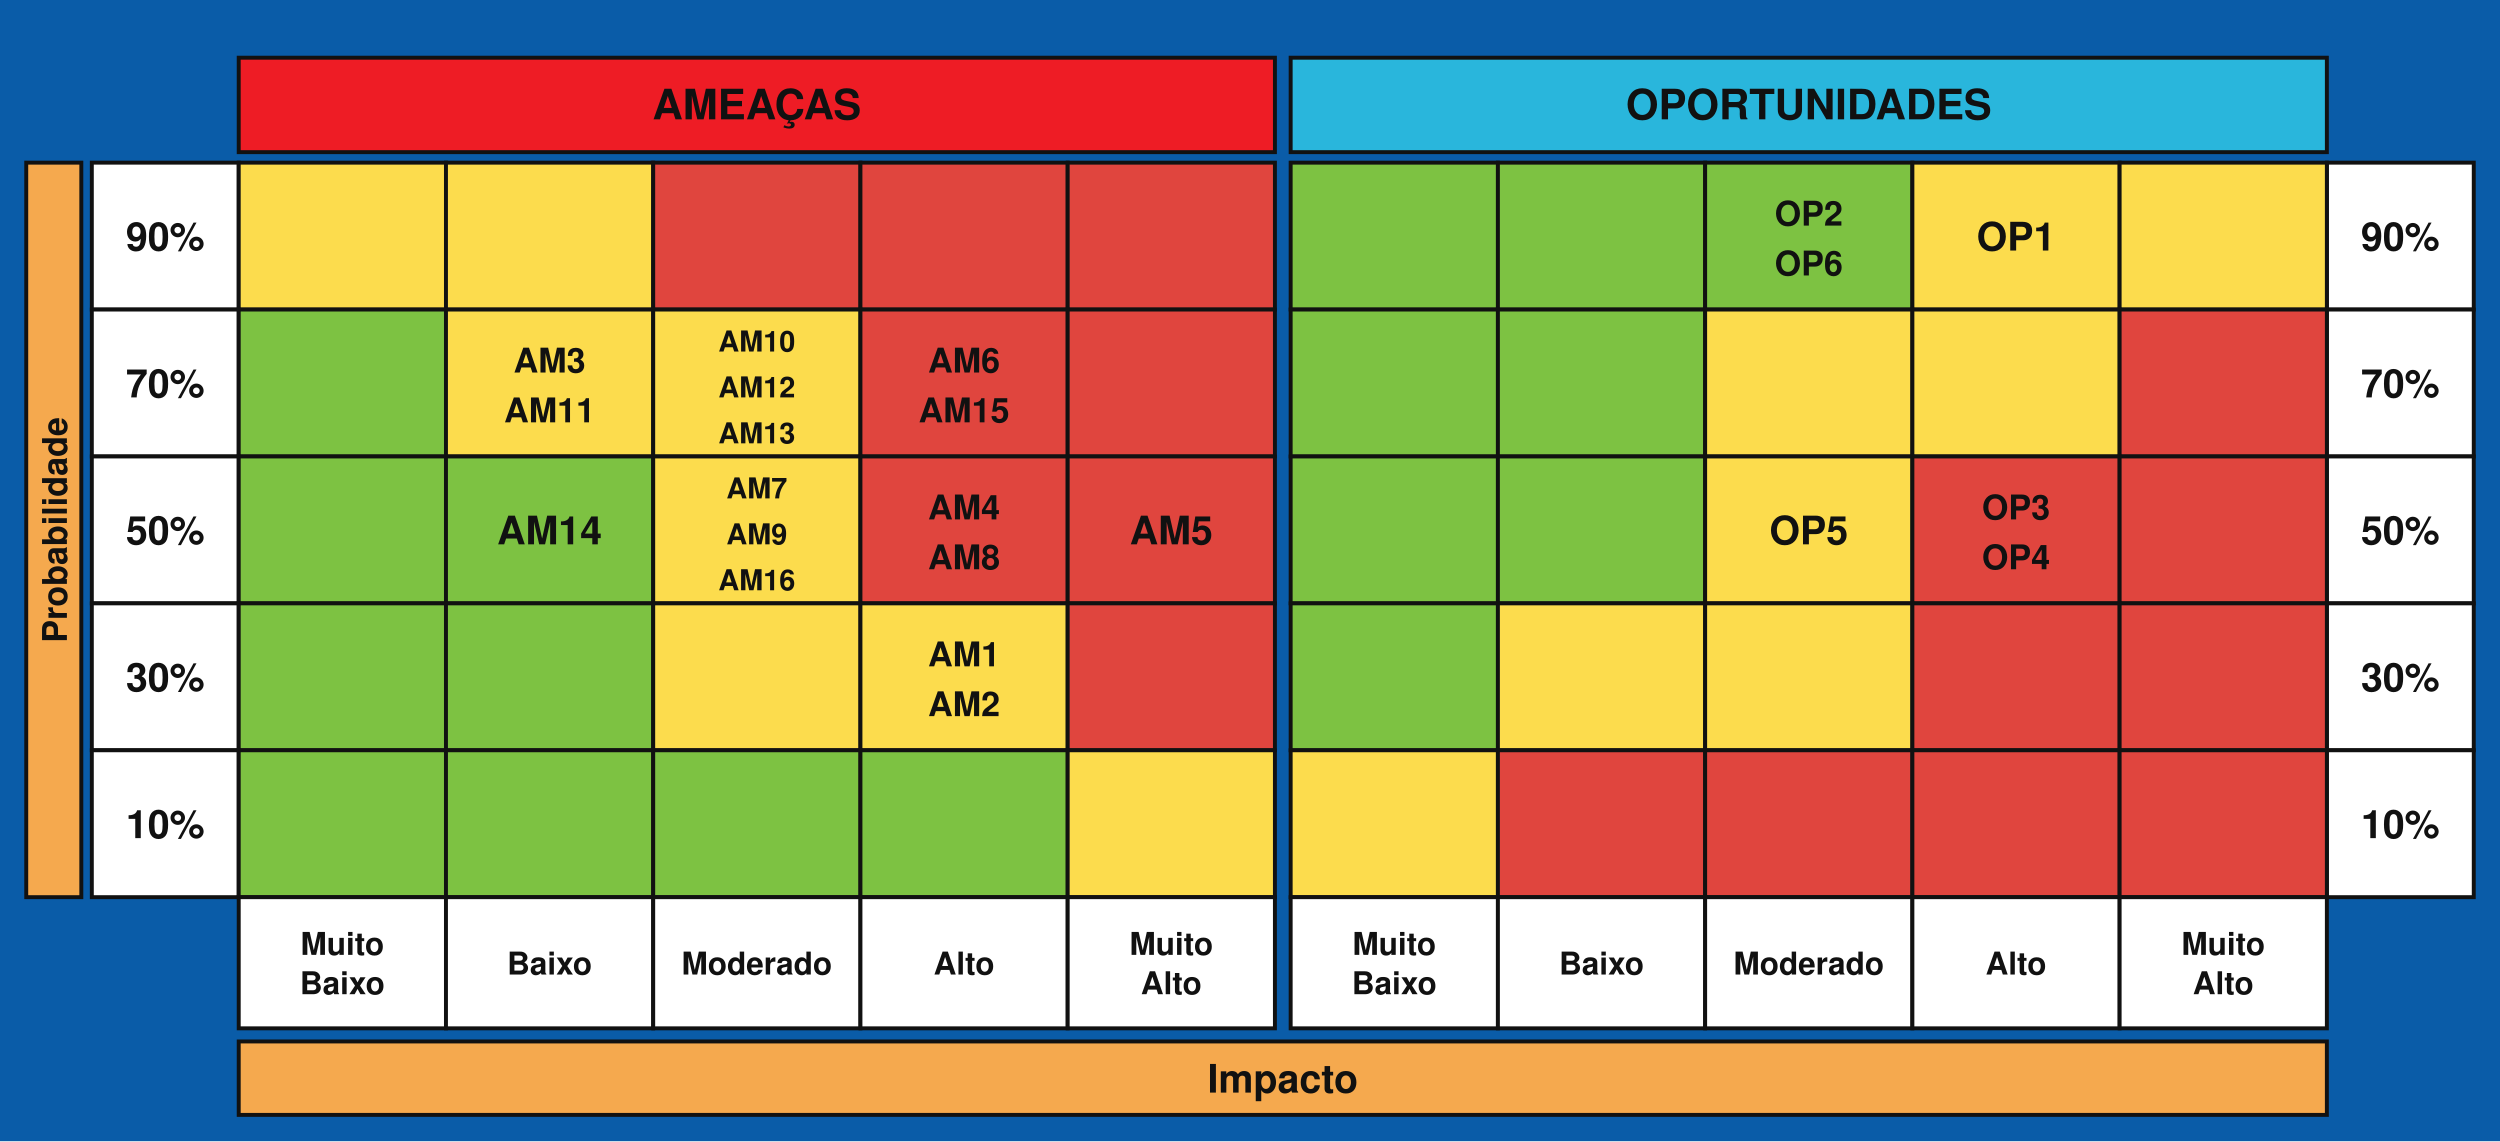
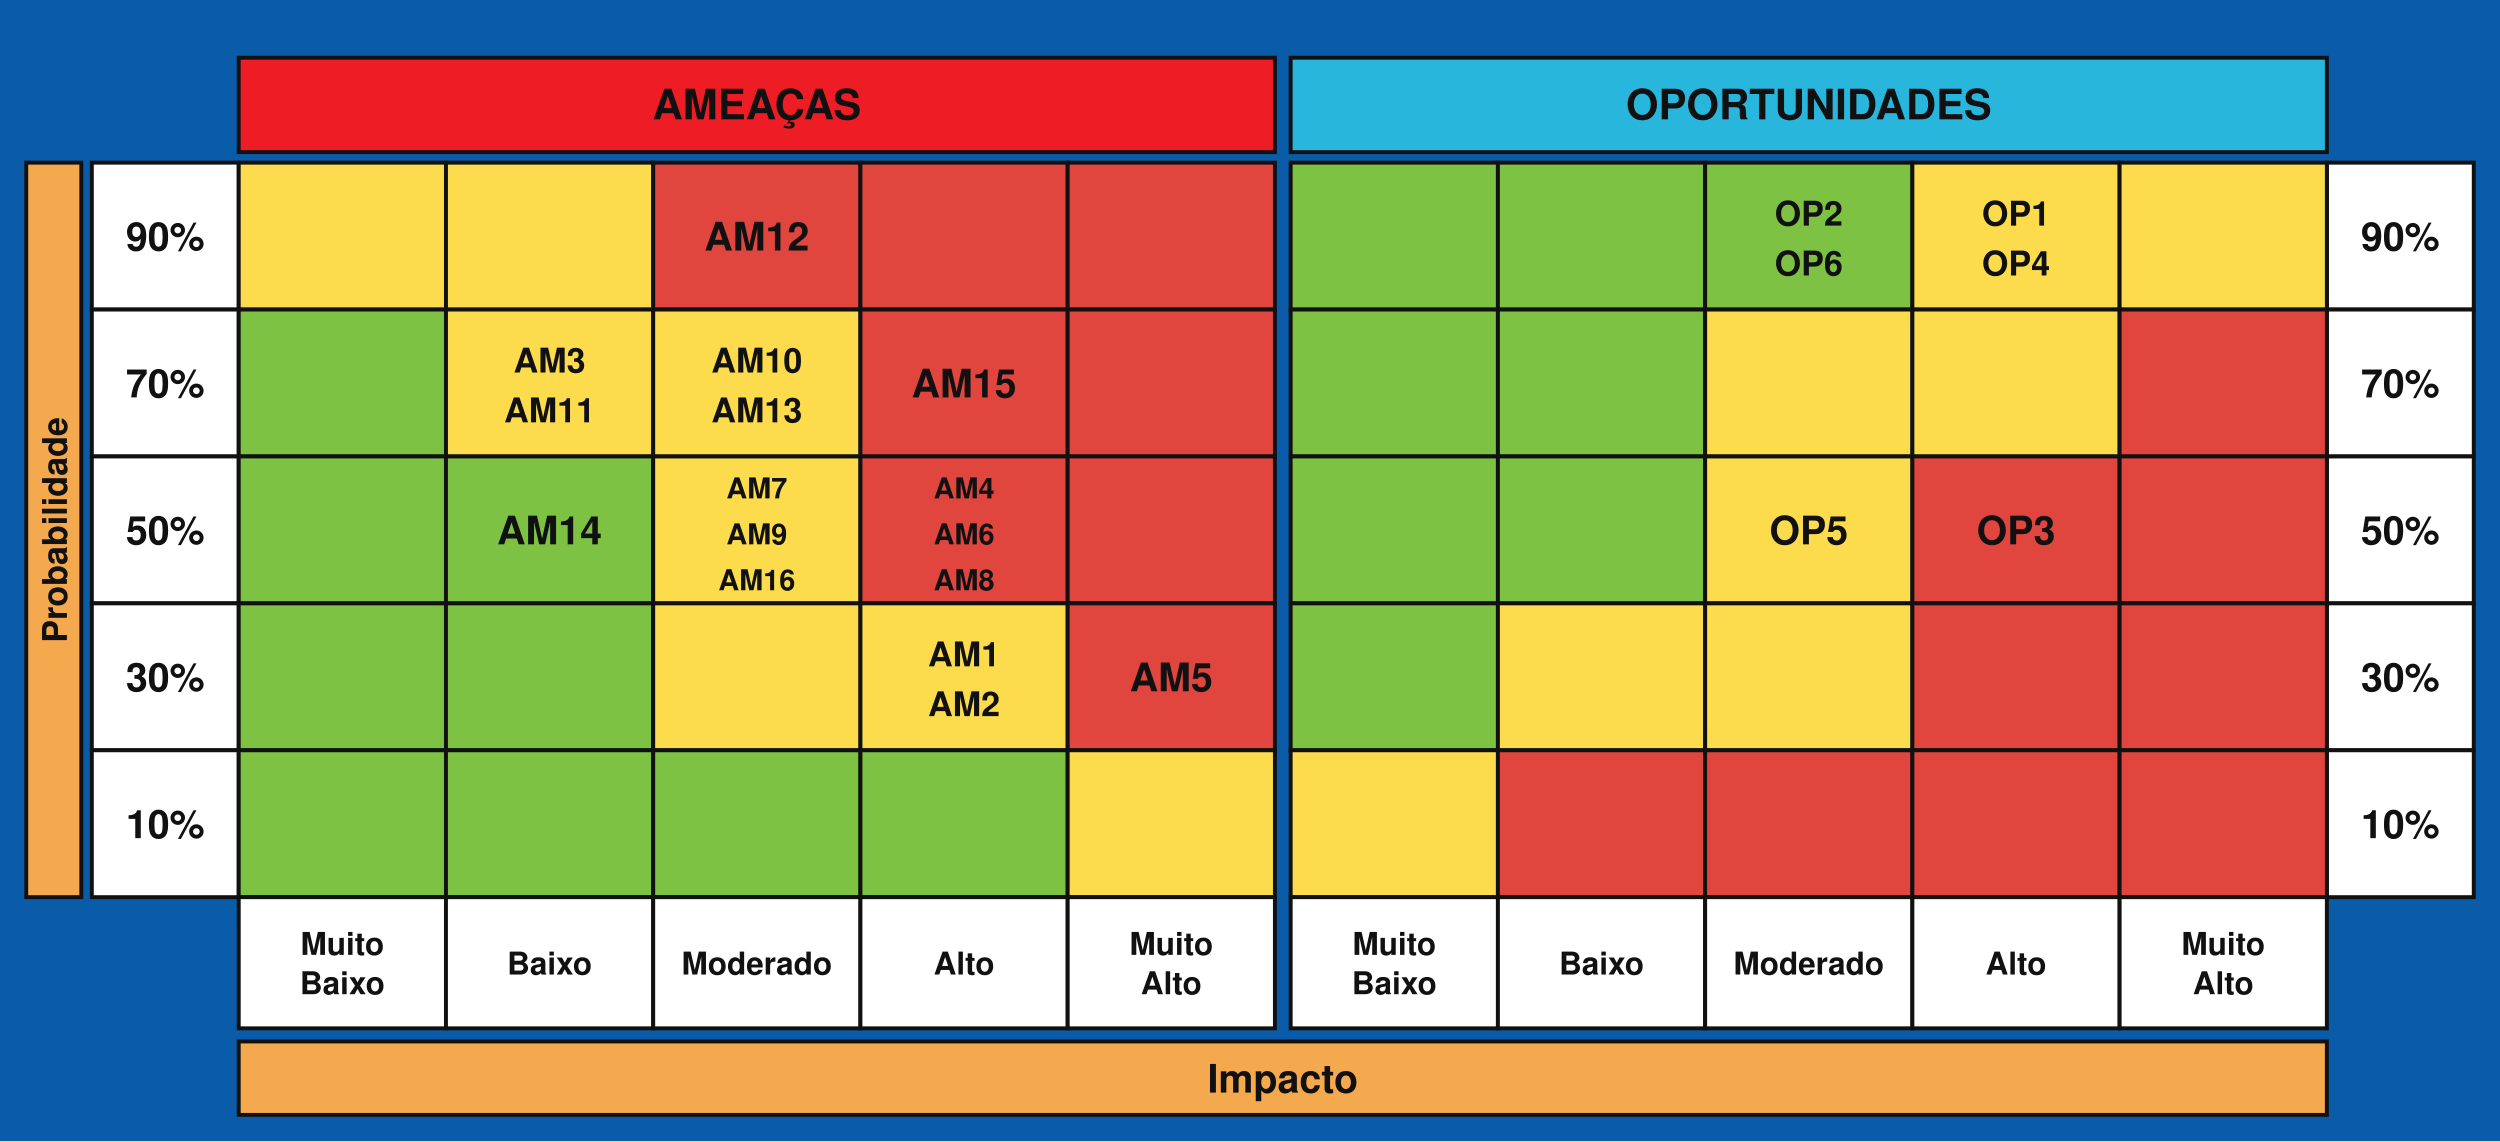
<svg xmlns="http://www.w3.org/2000/svg" viewBox="0 0 1906 870" width="1906" height="870" font-family="Helvetica,Arial,sans-serif">
  <rect width="1906" height="870" fill="#0A5CA8" />
  <rect x="182" y="44" width="790" height="72" fill="#EE1C25" stroke="#111111" stroke-width="3" />
  <text x="577.0" y="91.0" text-anchor="middle" font-size="32" font-weight="700" fill="#111111">AMEAÇAS</text>
  <rect x="984" y="44" width="790" height="72" fill="#29B6DC" stroke="#111111" stroke-width="3" />
  <text x="1379.0" y="91.0" text-anchor="middle" font-size="32" font-weight="700" fill="#111111">OPORTUNIDADES</text>
  <rect x="20" y="124" width="42" height="560" fill="#F5A94E" stroke="#111111" stroke-width="3" />
  <text transform="translate(51.0,404.0) rotate(-90)" text-anchor="middle" font-size="26" font-weight="700" fill="#111111">Probabilidade</text>
  <rect x="70" y="124" width="112" height="112" fill="#FFFFFF" stroke="#111111" stroke-width="3" />
  <text x="126.0" y="191.0" text-anchor="middle" font-size="30" font-weight="700" fill="#111111">90%</text>
  <rect x="1774" y="124" width="112" height="112" fill="#FFFFFF" stroke="#111111" stroke-width="3" />
  <text x="1830.0" y="191.0" text-anchor="middle" font-size="30" font-weight="700" fill="#111111">90%</text>
  <rect x="182" y="124" width="158" height="112" fill="#FCDC4D" stroke="#111111" stroke-width="3" />
  <rect x="984" y="124" width="158" height="112" fill="#7DC242" stroke="#111111" stroke-width="3" />
  <rect x="340" y="124" width="158" height="112" fill="#FCDC4D" stroke="#111111" stroke-width="3" />
  <rect x="1142" y="124" width="158" height="112" fill="#7DC242" stroke="#111111" stroke-width="3" />
  <rect x="498" y="124" width="158" height="112" fill="#E0453E" stroke="#111111" stroke-width="3" />
  <rect x="1300" y="124" width="158" height="112" fill="#7DC242" stroke="#111111" stroke-width="3" />
  <rect x="656" y="124" width="158" height="112" fill="#E0453E" stroke="#111111" stroke-width="3" />
  <rect x="1458" y="124" width="158" height="112" fill="#FCDC4D" stroke="#111111" stroke-width="3" />
  <rect x="814" y="124" width="158" height="112" fill="#E0453E" stroke="#111111" stroke-width="3" />
  <rect x="1616" y="124" width="158" height="112" fill="#FCDC4D" stroke="#111111" stroke-width="3" />
  <rect x="70" y="236" width="112" height="112" fill="#FFFFFF" stroke="#111111" stroke-width="3" />
  <text x="126.0" y="303.0" text-anchor="middle" font-size="30" font-weight="700" fill="#111111">70%</text>
  <rect x="1774" y="236" width="112" height="112" fill="#FFFFFF" stroke="#111111" stroke-width="3" />
  <text x="1830.0" y="303.0" text-anchor="middle" font-size="30" font-weight="700" fill="#111111">70%</text>
  <rect x="182" y="236" width="158" height="112" fill="#7DC242" stroke="#111111" stroke-width="3" />
  <rect x="984" y="236" width="158" height="112" fill="#7DC242" stroke="#111111" stroke-width="3" />
  <rect x="340" y="236" width="158" height="112" fill="#FCDC4D" stroke="#111111" stroke-width="3" />
  <rect x="1142" y="236" width="158" height="112" fill="#7DC242" stroke="#111111" stroke-width="3" />
  <rect x="498" y="236" width="158" height="112" fill="#FCDC4D" stroke="#111111" stroke-width="3" />
  <rect x="1300" y="236" width="158" height="112" fill="#FCDC4D" stroke="#111111" stroke-width="3" />
  <rect x="656" y="236" width="158" height="112" fill="#E0453E" stroke="#111111" stroke-width="3" />
  <rect x="1458" y="236" width="158" height="112" fill="#FCDC4D" stroke="#111111" stroke-width="3" />
  <rect x="814" y="236" width="158" height="112" fill="#E0453E" stroke="#111111" stroke-width="3" />
  <rect x="1616" y="236" width="158" height="112" fill="#E0453E" stroke="#111111" stroke-width="3" />
  <rect x="70" y="348" width="112" height="112" fill="#FFFFFF" stroke="#111111" stroke-width="3" />
  <text x="126.0" y="415.0" text-anchor="middle" font-size="30" font-weight="700" fill="#111111">50%</text>
  <rect x="1774" y="348" width="112" height="112" fill="#FFFFFF" stroke="#111111" stroke-width="3" />
  <text x="1830.0" y="415.0" text-anchor="middle" font-size="30" font-weight="700" fill="#111111">50%</text>
  <rect x="182" y="348" width="158" height="112" fill="#7DC242" stroke="#111111" stroke-width="3" />
  <rect x="984" y="348" width="158" height="112" fill="#7DC242" stroke="#111111" stroke-width="3" />
  <rect x="340" y="348" width="158" height="112" fill="#7DC242" stroke="#111111" stroke-width="3" />
  <rect x="1142" y="348" width="158" height="112" fill="#7DC242" stroke="#111111" stroke-width="3" />
  <rect x="498" y="348" width="158" height="112" fill="#FCDC4D" stroke="#111111" stroke-width="3" />
  <rect x="1300" y="348" width="158" height="112" fill="#FCDC4D" stroke="#111111" stroke-width="3" />
  <rect x="656" y="348" width="158" height="112" fill="#E0453E" stroke="#111111" stroke-width="3" />
  <rect x="1458" y="348" width="158" height="112" fill="#E0453E" stroke="#111111" stroke-width="3" />
  <rect x="814" y="348" width="158" height="112" fill="#E0453E" stroke="#111111" stroke-width="3" />
  <rect x="1616" y="348" width="158" height="112" fill="#E0453E" stroke="#111111" stroke-width="3" />
  <rect x="70" y="460" width="112" height="112" fill="#FFFFFF" stroke="#111111" stroke-width="3" />
  <text x="126.0" y="527.0" text-anchor="middle" font-size="30" font-weight="700" fill="#111111">30%</text>
  <rect x="1774" y="460" width="112" height="112" fill="#FFFFFF" stroke="#111111" stroke-width="3" />
  <text x="1830.0" y="527.0" text-anchor="middle" font-size="30" font-weight="700" fill="#111111">30%</text>
  <rect x="182" y="460" width="158" height="112" fill="#7DC242" stroke="#111111" stroke-width="3" />
  <rect x="984" y="460" width="158" height="112" fill="#7DC242" stroke="#111111" stroke-width="3" />
  <rect x="340" y="460" width="158" height="112" fill="#7DC242" stroke="#111111" stroke-width="3" />
  <rect x="1142" y="460" width="158" height="112" fill="#FCDC4D" stroke="#111111" stroke-width="3" />
  <rect x="498" y="460" width="158" height="112" fill="#FCDC4D" stroke="#111111" stroke-width="3" />
  <rect x="1300" y="460" width="158" height="112" fill="#FCDC4D" stroke="#111111" stroke-width="3" />
  <rect x="656" y="460" width="158" height="112" fill="#FCDC4D" stroke="#111111" stroke-width="3" />
  <rect x="1458" y="460" width="158" height="112" fill="#E0453E" stroke="#111111" stroke-width="3" />
  <rect x="814" y="460" width="158" height="112" fill="#E0453E" stroke="#111111" stroke-width="3" />
  <rect x="1616" y="460" width="158" height="112" fill="#E0453E" stroke="#111111" stroke-width="3" />
  <rect x="70" y="572" width="112" height="112" fill="#FFFFFF" stroke="#111111" stroke-width="3" />
  <text x="126.0" y="639.0" text-anchor="middle" font-size="30" font-weight="700" fill="#111111">10%</text>
  <rect x="1774" y="572" width="112" height="112" fill="#FFFFFF" stroke="#111111" stroke-width="3" />
  <text x="1830.0" y="639.0" text-anchor="middle" font-size="30" font-weight="700" fill="#111111">10%</text>
  <rect x="182" y="572" width="158" height="112" fill="#7DC242" stroke="#111111" stroke-width="3" />
  <rect x="984" y="572" width="158" height="112" fill="#FCDC4D" stroke="#111111" stroke-width="3" />
  <rect x="340" y="572" width="158" height="112" fill="#7DC242" stroke="#111111" stroke-width="3" />
  <rect x="1142" y="572" width="158" height="112" fill="#E0453E" stroke="#111111" stroke-width="3" />
  <rect x="498" y="572" width="158" height="112" fill="#7DC242" stroke="#111111" stroke-width="3" />
  <rect x="1300" y="572" width="158" height="112" fill="#E0453E" stroke="#111111" stroke-width="3" />
  <rect x="656" y="572" width="158" height="112" fill="#7DC242" stroke="#111111" stroke-width="3" />
  <rect x="1458" y="572" width="158" height="112" fill="#E0453E" stroke="#111111" stroke-width="3" />
  <rect x="814" y="572" width="158" height="112" fill="#FCDC4D" stroke="#111111" stroke-width="3" />
  <rect x="1616" y="572" width="158" height="112" fill="#E0453E" stroke="#111111" stroke-width="3" />
  <text x="735.0" y="508.0" text-anchor="middle" font-size="26" font-weight="700" fill="#111111">AM1</text>
  <text x="735.0" y="546.0" text-anchor="middle" font-size="26" font-weight="700" fill="#111111">AM2</text>
  <text x="419.0" y="284.0" text-anchor="middle" font-size="26" font-weight="700" fill="#111111">AM3</text>
  <text x="419.0" y="322.0" text-anchor="middle" font-size="26" font-weight="700" fill="#111111">AM11</text>
-   <text x="735.0" y="396.0" text-anchor="middle" font-size="26" font-weight="700" fill="#111111">AM4</text>
-   <text x="735.0" y="434.0" text-anchor="middle" font-size="26" font-weight="700" fill="#111111">AM8</text>
-   <text x="893.0" y="415.0" text-anchor="middle" font-size="30" font-weight="700" fill="#111111">AM5</text>
-   <text x="735.0" y="284.0" text-anchor="middle" font-size="26" font-weight="700" fill="#111111">AM6</text>
-   <text x="735.0" y="322.0" text-anchor="middle" font-size="26" font-weight="700" fill="#111111">AM15</text>
-   <text x="577.0" y="268.0" text-anchor="middle" font-size="22" font-weight="700" fill="#111111">AM10</text>
-   <text x="577.0" y="303.0" text-anchor="middle" font-size="22" font-weight="700" fill="#111111">AM12</text>
-   <text x="577.0" y="338.0" text-anchor="middle" font-size="22" font-weight="700" fill="#111111">AM13</text>
+   <text x="735.0" y="380.0" text-anchor="middle" font-size="22" font-weight="700" fill="#111111">AM4</text>
+   <text x="735.0" y="415.0" text-anchor="middle" font-size="22" font-weight="700" fill="#111111">AM6</text>
+   <text x="735.0" y="450.0" text-anchor="middle" font-size="22" font-weight="700" fill="#111111">AM8</text>
+   <text x="893.0" y="527.0" text-anchor="middle" font-size="30" font-weight="700" fill="#111111">AM5</text>
+   <text x="735.0" y="303.0" text-anchor="middle" font-size="30" font-weight="700" fill="#111111">AM15</text>
+   <text x="577.0" y="284.0" text-anchor="middle" font-size="26" font-weight="700" fill="#111111">AM10</text>
+   <text x="577.0" y="322.0" text-anchor="middle" font-size="26" font-weight="700" fill="#111111">AM13</text>
+   <text x="577.0" y="191.0" text-anchor="middle" font-size="30" font-weight="700" fill="#111111">AM12</text>
  <text x="577.0" y="380.0" text-anchor="middle" font-size="22" font-weight="700" fill="#111111">AM7</text>
  <text x="577.0" y="415.0" text-anchor="middle" font-size="22" font-weight="700" fill="#111111">AM9</text>
  <text x="577.0" y="450.0" text-anchor="middle" font-size="22" font-weight="700" fill="#111111">AM16</text>
  <text x="419.0" y="415.0" text-anchor="middle" font-size="30" font-weight="700" fill="#111111">AM14</text>
-   <text x="1537.0" y="191.0" text-anchor="middle" font-size="30" font-weight="700" fill="#111111">OP1</text>
+   <text x="1537.0" y="172.0" text-anchor="middle" font-size="26" font-weight="700" fill="#111111">OP1</text>
+   <text x="1537.0" y="210.0" text-anchor="middle" font-size="26" font-weight="700" fill="#111111">OP4</text>
  <text x="1379.0" y="172.0" text-anchor="middle" font-size="26" font-weight="700" fill="#111111">OP2</text>
  <text x="1379.0" y="210.0" text-anchor="middle" font-size="26" font-weight="700" fill="#111111">OP6</text>
-   <text x="1537.0" y="396.0" text-anchor="middle" font-size="26" font-weight="700" fill="#111111">OP3</text>
-   <text x="1537.0" y="434.0" text-anchor="middle" font-size="26" font-weight="700" fill="#111111">OP4</text>
+   <text x="1537.0" y="415.0" text-anchor="middle" font-size="30" font-weight="700" fill="#111111">OP3</text>
  <text x="1379.0" y="415.0" text-anchor="middle" font-size="30" font-weight="700" fill="#111111">OP5</text>
  <rect x="182" y="684" width="158" height="100" fill="#FFFFFF" stroke="#111111" stroke-width="3" />
  <text x="261.0" y="728.0" text-anchor="middle" font-size="24" font-weight="700" fill="#111111">Muito</text>
  <text x="261.0" y="758.0" text-anchor="middle" font-size="24" font-weight="700" fill="#111111">Baixo</text>
  <rect x="984" y="684" width="158" height="100" fill="#FFFFFF" stroke="#111111" stroke-width="3" />
  <text x="1063.0" y="728.0" text-anchor="middle" font-size="24" font-weight="700" fill="#111111">Muito</text>
  <text x="1063.0" y="758.0" text-anchor="middle" font-size="24" font-weight="700" fill="#111111">Baixo</text>
  <rect x="340" y="684" width="158" height="100" fill="#FFFFFF" stroke="#111111" stroke-width="3" />
  <text x="419.0" y="743.0" text-anchor="middle" font-size="24" font-weight="700" fill="#111111">Baixo</text>
  <rect x="1142" y="684" width="158" height="100" fill="#FFFFFF" stroke="#111111" stroke-width="3" />
  <text x="1221.0" y="743.0" text-anchor="middle" font-size="24" font-weight="700" fill="#111111">Baixo</text>
  <rect x="498" y="684" width="158" height="100" fill="#FFFFFF" stroke="#111111" stroke-width="3" />
  <text x="577.0" y="743.0" text-anchor="middle" font-size="24" font-weight="700" fill="#111111">Moderado</text>
  <rect x="1300" y="684" width="158" height="100" fill="#FFFFFF" stroke="#111111" stroke-width="3" />
  <text x="1379.0" y="743.0" text-anchor="middle" font-size="24" font-weight="700" fill="#111111">Moderado</text>
  <rect x="656" y="684" width="158" height="100" fill="#FFFFFF" stroke="#111111" stroke-width="3" />
  <text x="735.0" y="743.0" text-anchor="middle" font-size="24" font-weight="700" fill="#111111">Alto</text>
  <rect x="1458" y="684" width="158" height="100" fill="#FFFFFF" stroke="#111111" stroke-width="3" />
  <text x="1537.0" y="743.0" text-anchor="middle" font-size="24" font-weight="700" fill="#111111">Alto</text>
  <rect x="814" y="684" width="158" height="100" fill="#FFFFFF" stroke="#111111" stroke-width="3" />
  <text x="893.0" y="728.0" text-anchor="middle" font-size="24" font-weight="700" fill="#111111">Muito</text>
  <text x="893.0" y="758.0" text-anchor="middle" font-size="24" font-weight="700" fill="#111111">Alto</text>
  <rect x="1616" y="684" width="158" height="100" fill="#FFFFFF" stroke="#111111" stroke-width="3" />
  <text x="1695.0" y="728.0" text-anchor="middle" font-size="24" font-weight="700" fill="#111111">Muito</text>
  <text x="1695.0" y="758.0" text-anchor="middle" font-size="24" font-weight="700" fill="#111111">Alto</text>
  <rect x="182" y="794" width="1592" height="56" fill="#F5A94E" stroke="#111111" stroke-width="3" />
  <text x="978.0" y="833.0" text-anchor="middle" font-size="30" font-weight="700" fill="#111111">Impacto</text>
</svg>
